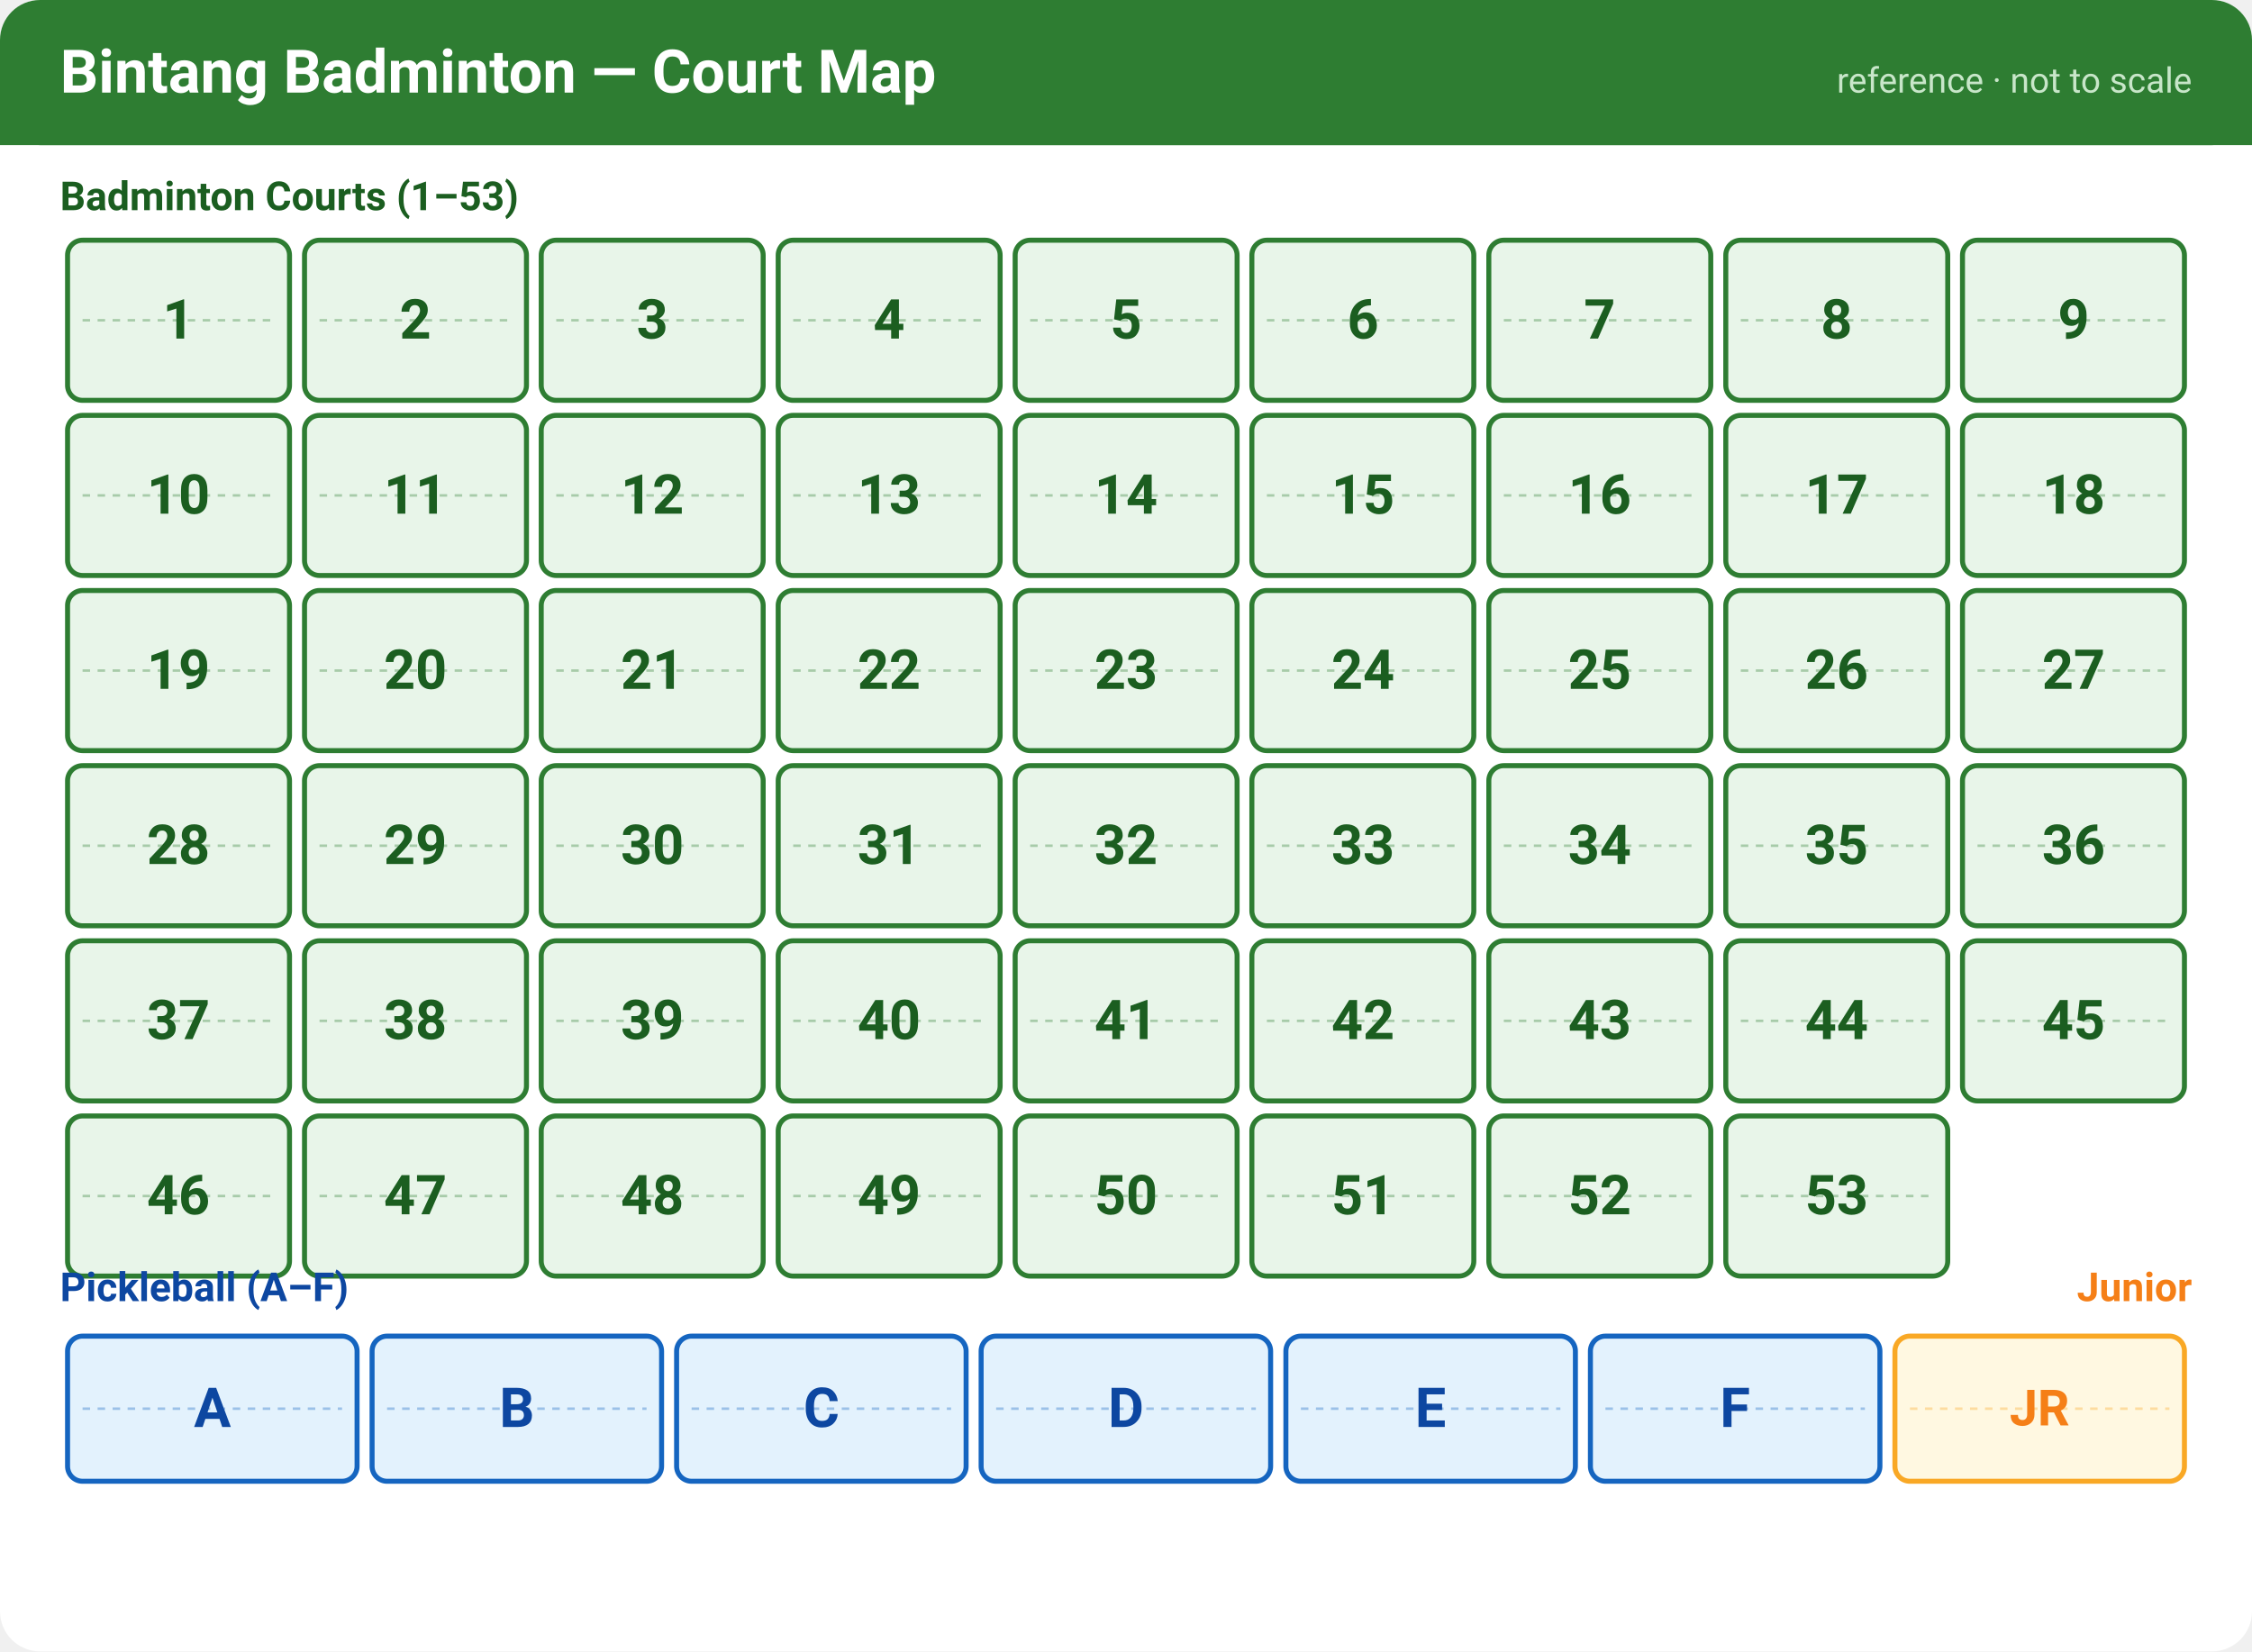
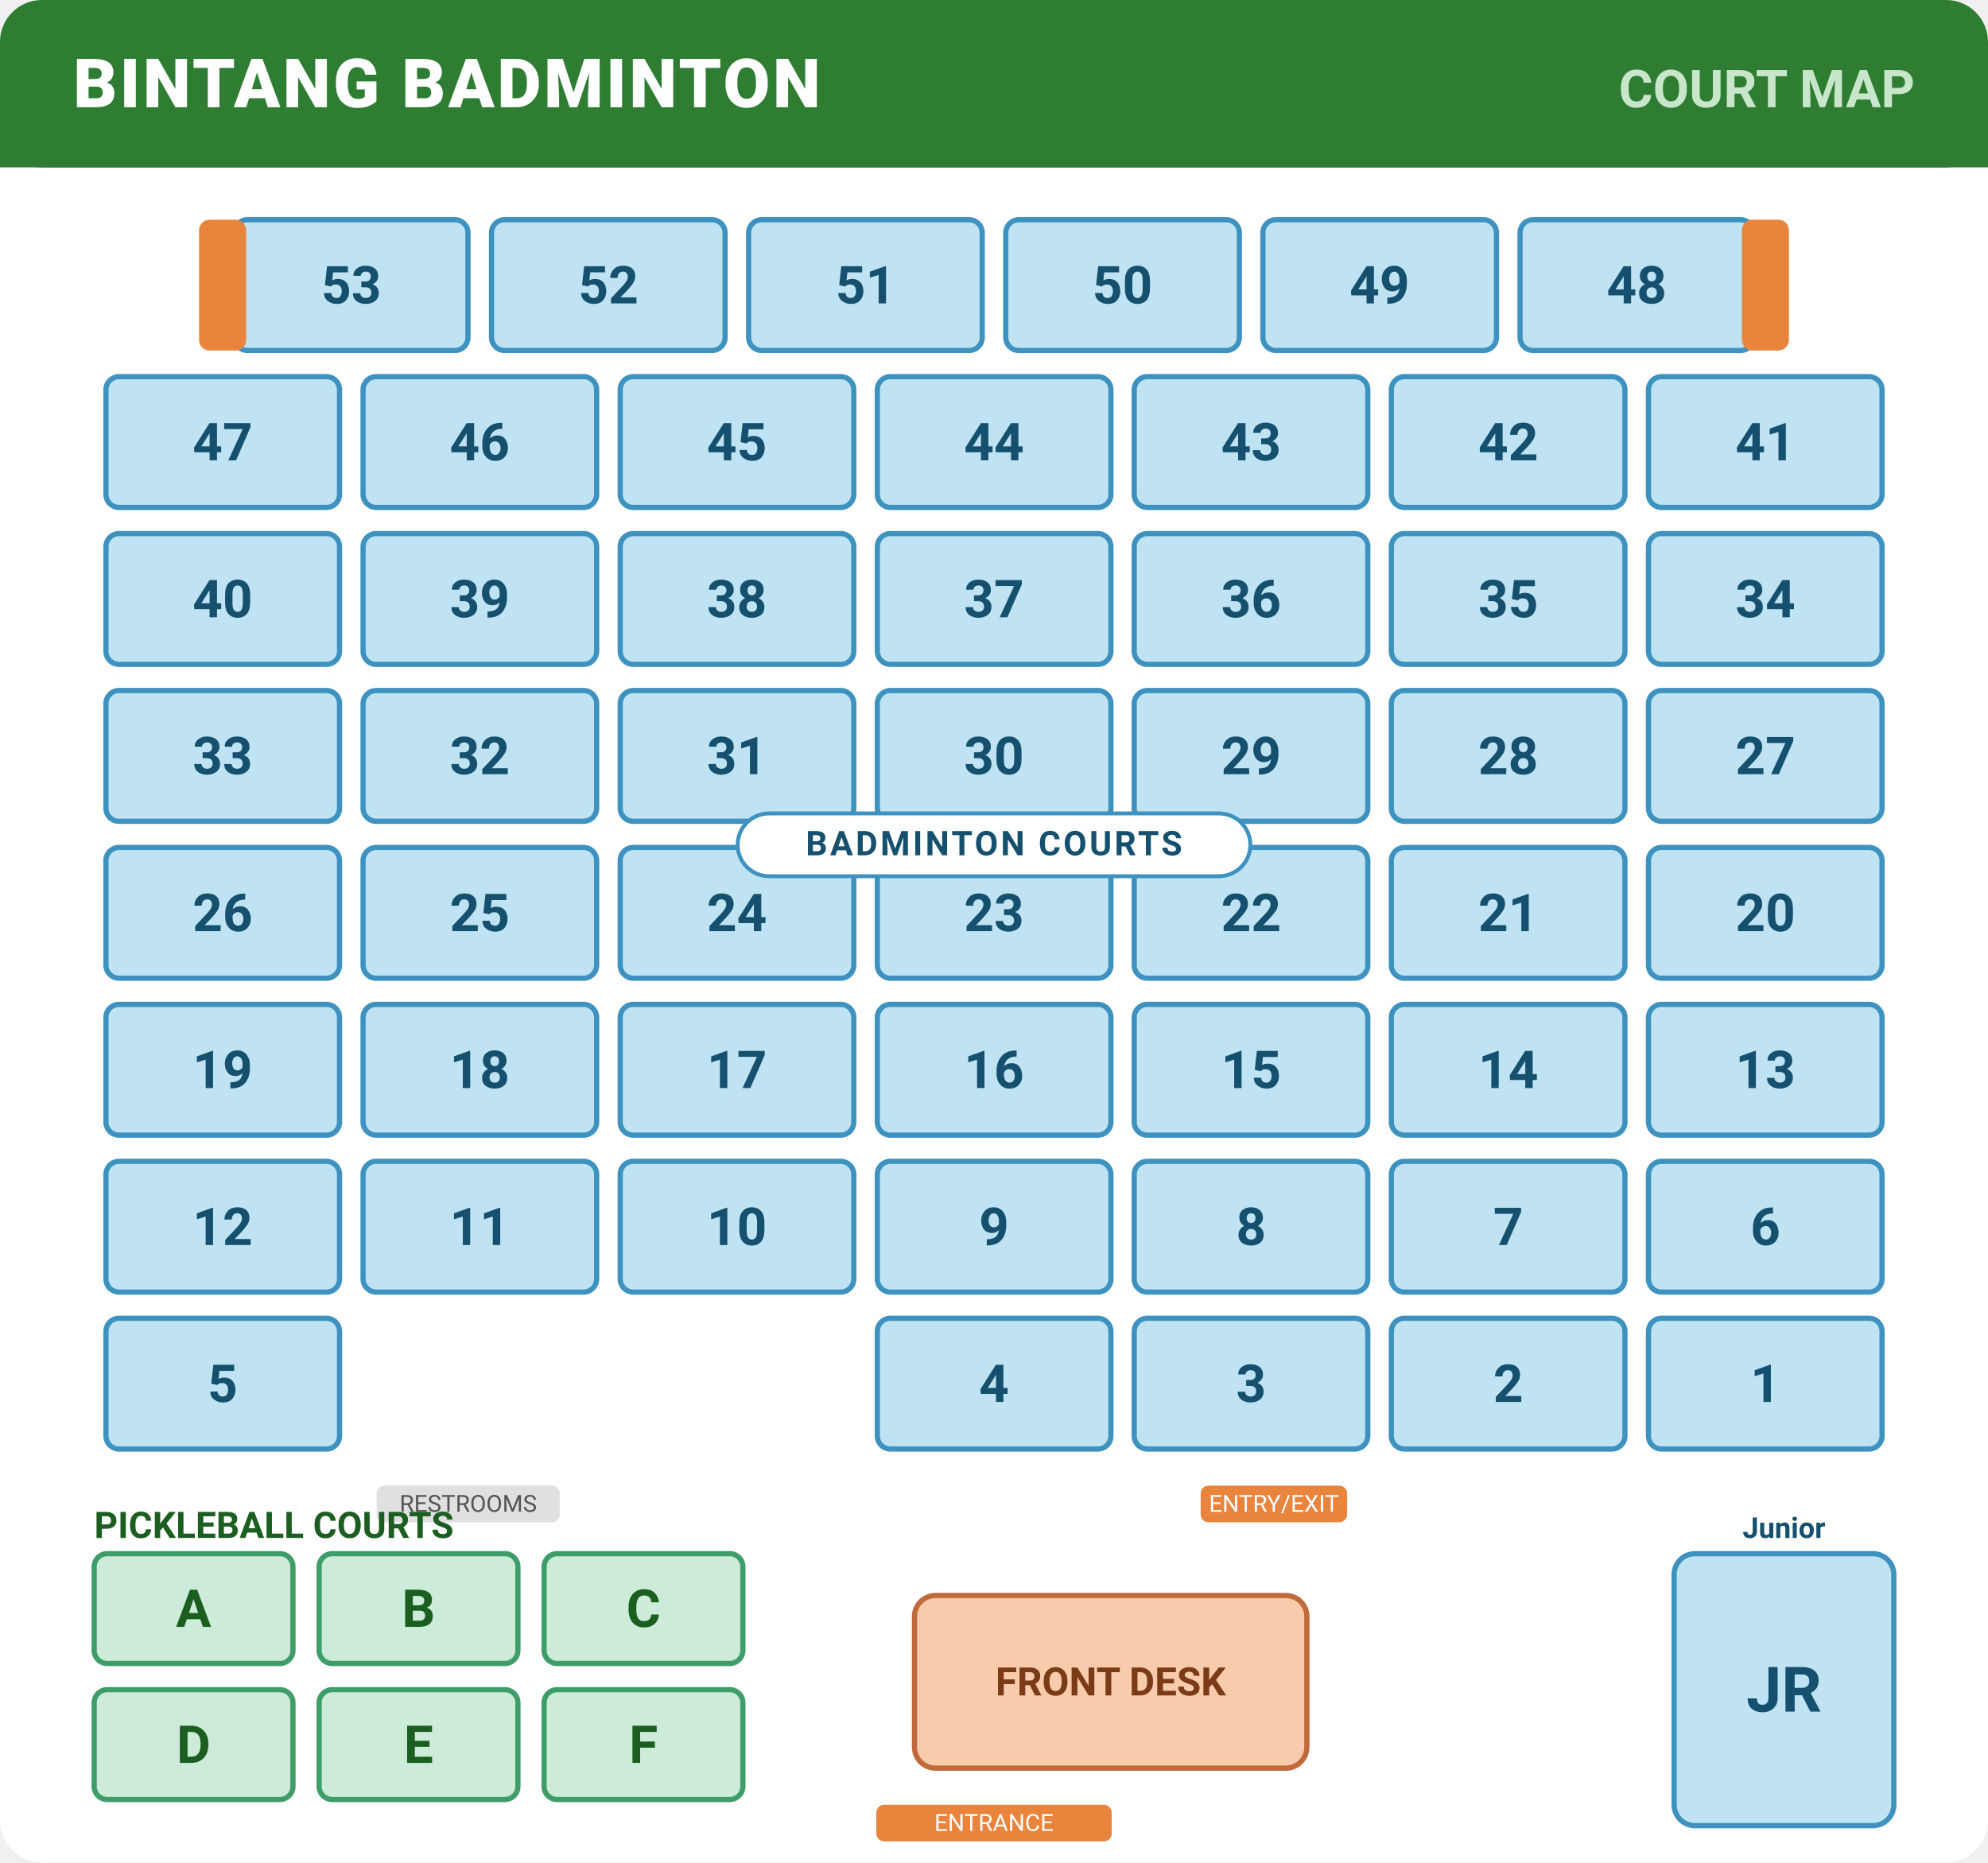
- <svg xmlns="http://www.w3.org/2000/svg" viewBox="0 0 900 660" width="900" height="660" font-family="-apple-system,Segoe UI,Roboto,sans-serif">
-   <rect width="900" height="660" rx="16" fill="#ffffff" />
-   <rect width="900" height="58" rx="16" fill="#2E7D32" />
-   <rect y="40" width="900" height="18" fill="#2E7D32" />
-   <text x="24" y="37" fill="#ffffff" font-size="24" font-weight="700">Bintang Badminton — Court Map</text>
-   <text x="876" y="37" fill="#C8E6C9" font-size="14" text-anchor="end">reference · not to scale</text>
-   <text x="24" y="84" fill="#1B5E20" font-size="16" font-weight="700">Badminton Courts (1–53)</text>
-   <rect x="27.0" y="96.0" width="88.7" height="64.0" rx="6" fill="#E8F5E9" stroke="#2E7D32" stroke-width="2" />
-   <line x1="33.0" y1="128.0" x2="109.7" y2="128.0" stroke="#2E7D32" stroke-width="1" stroke-dasharray="3 3" opacity="0.35" />
-   <text x="71.3" y="135.3" fill="#1B5E20" font-size="22" font-weight="700" text-anchor="middle">1</text>
-   <rect x="121.7" y="96.0" width="88.7" height="64.0" rx="6" fill="#E8F5E9" stroke="#2E7D32" stroke-width="2" />
-   <line x1="127.7" y1="128.0" x2="204.3" y2="128.0" stroke="#2E7D32" stroke-width="1" stroke-dasharray="3 3" opacity="0.35" />
-   <text x="166.0" y="135.3" fill="#1B5E20" font-size="22" font-weight="700" text-anchor="middle">2</text>
-   <rect x="216.3" y="96.0" width="88.7" height="64.0" rx="6" fill="#E8F5E9" stroke="#2E7D32" stroke-width="2" />
-   <line x1="222.3" y1="128.0" x2="299.0" y2="128.0" stroke="#2E7D32" stroke-width="1" stroke-dasharray="3 3" opacity="0.35" />
-   <text x="260.7" y="135.3" fill="#1B5E20" font-size="22" font-weight="700" text-anchor="middle">3</text>
-   <rect x="311.0" y="96.0" width="88.7" height="64.0" rx="6" fill="#E8F5E9" stroke="#2E7D32" stroke-width="2" />
-   <line x1="317.0" y1="128.0" x2="393.7" y2="128.0" stroke="#2E7D32" stroke-width="1" stroke-dasharray="3 3" opacity="0.35" />
-   <text x="355.3" y="135.3" fill="#1B5E20" font-size="22" font-weight="700" text-anchor="middle">4</text>
-   <rect x="405.7" y="96.0" width="88.7" height="64.0" rx="6" fill="#E8F5E9" stroke="#2E7D32" stroke-width="2" />
-   <line x1="411.7" y1="128.0" x2="488.3" y2="128.0" stroke="#2E7D32" stroke-width="1" stroke-dasharray="3 3" opacity="0.35" />
-   <text x="450.0" y="135.3" fill="#1B5E20" font-size="22" font-weight="700" text-anchor="middle">5</text>
-   <rect x="500.3" y="96.0" width="88.7" height="64.0" rx="6" fill="#E8F5E9" stroke="#2E7D32" stroke-width="2" />
-   <line x1="506.3" y1="128.0" x2="583.0" y2="128.0" stroke="#2E7D32" stroke-width="1" stroke-dasharray="3 3" opacity="0.35" />
-   <text x="544.7" y="135.3" fill="#1B5E20" font-size="22" font-weight="700" text-anchor="middle">6</text>
-   <rect x="595.0" y="96.0" width="88.7" height="64.0" rx="6" fill="#E8F5E9" stroke="#2E7D32" stroke-width="2" />
-   <line x1="601.0" y1="128.0" x2="677.7" y2="128.0" stroke="#2E7D32" stroke-width="1" stroke-dasharray="3 3" opacity="0.35" />
-   <text x="639.3" y="135.3" fill="#1B5E20" font-size="22" font-weight="700" text-anchor="middle">7</text>
-   <rect x="689.7" y="96.0" width="88.7" height="64.0" rx="6" fill="#E8F5E9" stroke="#2E7D32" stroke-width="2" />
-   <line x1="695.7" y1="128.0" x2="772.3" y2="128.0" stroke="#2E7D32" stroke-width="1" stroke-dasharray="3 3" opacity="0.35" />
-   <text x="734.0" y="135.3" fill="#1B5E20" font-size="22" font-weight="700" text-anchor="middle">8</text>
-   <rect x="784.3" y="96.0" width="88.7" height="64.0" rx="6" fill="#E8F5E9" stroke="#2E7D32" stroke-width="2" />
-   <line x1="790.3" y1="128.0" x2="867.0" y2="128.0" stroke="#2E7D32" stroke-width="1" stroke-dasharray="3 3" opacity="0.35" />
-   <text x="828.7" y="135.3" fill="#1B5E20" font-size="22" font-weight="700" text-anchor="middle">9</text>
-   <rect x="27.0" y="166.0" width="88.7" height="64.0" rx="6" fill="#E8F5E9" stroke="#2E7D32" stroke-width="2" />
-   <line x1="33.0" y1="198.0" x2="109.7" y2="198.0" stroke="#2E7D32" stroke-width="1" stroke-dasharray="3 3" opacity="0.35" />
-   <text x="71.3" y="205.3" fill="#1B5E20" font-size="22" font-weight="700" text-anchor="middle">10</text>
-   <rect x="121.7" y="166.0" width="88.7" height="64.0" rx="6" fill="#E8F5E9" stroke="#2E7D32" stroke-width="2" />
-   <line x1="127.7" y1="198.0" x2="204.3" y2="198.0" stroke="#2E7D32" stroke-width="1" stroke-dasharray="3 3" opacity="0.35" />
-   <text x="166.0" y="205.3" fill="#1B5E20" font-size="22" font-weight="700" text-anchor="middle">11</text>
-   <rect x="216.3" y="166.0" width="88.7" height="64.0" rx="6" fill="#E8F5E9" stroke="#2E7D32" stroke-width="2" />
-   <line x1="222.3" y1="198.0" x2="299.0" y2="198.0" stroke="#2E7D32" stroke-width="1" stroke-dasharray="3 3" opacity="0.35" />
-   <text x="260.7" y="205.3" fill="#1B5E20" font-size="22" font-weight="700" text-anchor="middle">12</text>
-   <rect x="311.0" y="166.0" width="88.7" height="64.0" rx="6" fill="#E8F5E9" stroke="#2E7D32" stroke-width="2" />
-   <line x1="317.0" y1="198.0" x2="393.7" y2="198.0" stroke="#2E7D32" stroke-width="1" stroke-dasharray="3 3" opacity="0.35" />
-   <text x="355.3" y="205.3" fill="#1B5E20" font-size="22" font-weight="700" text-anchor="middle">13</text>
-   <rect x="405.7" y="166.0" width="88.7" height="64.0" rx="6" fill="#E8F5E9" stroke="#2E7D32" stroke-width="2" />
-   <line x1="411.7" y1="198.0" x2="488.3" y2="198.0" stroke="#2E7D32" stroke-width="1" stroke-dasharray="3 3" opacity="0.35" />
-   <text x="450.0" y="205.3" fill="#1B5E20" font-size="22" font-weight="700" text-anchor="middle">14</text>
-   <rect x="500.3" y="166.0" width="88.7" height="64.0" rx="6" fill="#E8F5E9" stroke="#2E7D32" stroke-width="2" />
-   <line x1="506.3" y1="198.0" x2="583.0" y2="198.0" stroke="#2E7D32" stroke-width="1" stroke-dasharray="3 3" opacity="0.35" />
-   <text x="544.7" y="205.3" fill="#1B5E20" font-size="22" font-weight="700" text-anchor="middle">15</text>
-   <rect x="595.0" y="166.0" width="88.7" height="64.0" rx="6" fill="#E8F5E9" stroke="#2E7D32" stroke-width="2" />
-   <line x1="601.0" y1="198.0" x2="677.7" y2="198.0" stroke="#2E7D32" stroke-width="1" stroke-dasharray="3 3" opacity="0.35" />
-   <text x="639.3" y="205.3" fill="#1B5E20" font-size="22" font-weight="700" text-anchor="middle">16</text>
-   <rect x="689.7" y="166.0" width="88.7" height="64.0" rx="6" fill="#E8F5E9" stroke="#2E7D32" stroke-width="2" />
-   <line x1="695.7" y1="198.0" x2="772.3" y2="198.0" stroke="#2E7D32" stroke-width="1" stroke-dasharray="3 3" opacity="0.35" />
-   <text x="734.0" y="205.3" fill="#1B5E20" font-size="22" font-weight="700" text-anchor="middle">17</text>
-   <rect x="784.3" y="166.0" width="88.7" height="64.0" rx="6" fill="#E8F5E9" stroke="#2E7D32" stroke-width="2" />
-   <line x1="790.3" y1="198.0" x2="867.0" y2="198.0" stroke="#2E7D32" stroke-width="1" stroke-dasharray="3 3" opacity="0.35" />
-   <text x="828.7" y="205.3" fill="#1B5E20" font-size="22" font-weight="700" text-anchor="middle">18</text>
-   <rect x="27.0" y="236.0" width="88.7" height="64.0" rx="6" fill="#E8F5E9" stroke="#2E7D32" stroke-width="2" />
-   <line x1="33.0" y1="268.0" x2="109.7" y2="268.0" stroke="#2E7D32" stroke-width="1" stroke-dasharray="3 3" opacity="0.35" />
-   <text x="71.3" y="275.3" fill="#1B5E20" font-size="22" font-weight="700" text-anchor="middle">19</text>
-   <rect x="121.7" y="236.0" width="88.7" height="64.0" rx="6" fill="#E8F5E9" stroke="#2E7D32" stroke-width="2" />
-   <line x1="127.7" y1="268.0" x2="204.3" y2="268.0" stroke="#2E7D32" stroke-width="1" stroke-dasharray="3 3" opacity="0.35" />
-   <text x="166.0" y="275.3" fill="#1B5E20" font-size="22" font-weight="700" text-anchor="middle">20</text>
-   <rect x="216.3" y="236.0" width="88.7" height="64.0" rx="6" fill="#E8F5E9" stroke="#2E7D32" stroke-width="2" />
-   <line x1="222.3" y1="268.0" x2="299.0" y2="268.0" stroke="#2E7D32" stroke-width="1" stroke-dasharray="3 3" opacity="0.35" />
-   <text x="260.7" y="275.3" fill="#1B5E20" font-size="22" font-weight="700" text-anchor="middle">21</text>
-   <rect x="311.0" y="236.0" width="88.7" height="64.0" rx="6" fill="#E8F5E9" stroke="#2E7D32" stroke-width="2" />
-   <line x1="317.0" y1="268.0" x2="393.7" y2="268.0" stroke="#2E7D32" stroke-width="1" stroke-dasharray="3 3" opacity="0.35" />
-   <text x="355.3" y="275.3" fill="#1B5E20" font-size="22" font-weight="700" text-anchor="middle">22</text>
-   <rect x="405.7" y="236.0" width="88.7" height="64.0" rx="6" fill="#E8F5E9" stroke="#2E7D32" stroke-width="2" />
-   <line x1="411.7" y1="268.0" x2="488.3" y2="268.0" stroke="#2E7D32" stroke-width="1" stroke-dasharray="3 3" opacity="0.35" />
-   <text x="450.0" y="275.3" fill="#1B5E20" font-size="22" font-weight="700" text-anchor="middle">23</text>
-   <rect x="500.3" y="236.0" width="88.7" height="64.0" rx="6" fill="#E8F5E9" stroke="#2E7D32" stroke-width="2" />
-   <line x1="506.3" y1="268.0" x2="583.0" y2="268.0" stroke="#2E7D32" stroke-width="1" stroke-dasharray="3 3" opacity="0.35" />
-   <text x="544.7" y="275.3" fill="#1B5E20" font-size="22" font-weight="700" text-anchor="middle">24</text>
-   <rect x="595.0" y="236.0" width="88.7" height="64.0" rx="6" fill="#E8F5E9" stroke="#2E7D32" stroke-width="2" />
-   <line x1="601.0" y1="268.0" x2="677.7" y2="268.0" stroke="#2E7D32" stroke-width="1" stroke-dasharray="3 3" opacity="0.35" />
-   <text x="639.3" y="275.3" fill="#1B5E20" font-size="22" font-weight="700" text-anchor="middle">25</text>
-   <rect x="689.7" y="236.0" width="88.7" height="64.0" rx="6" fill="#E8F5E9" stroke="#2E7D32" stroke-width="2" />
-   <line x1="695.7" y1="268.0" x2="772.3" y2="268.0" stroke="#2E7D32" stroke-width="1" stroke-dasharray="3 3" opacity="0.35" />
-   <text x="734.0" y="275.3" fill="#1B5E20" font-size="22" font-weight="700" text-anchor="middle">26</text>
-   <rect x="784.3" y="236.0" width="88.7" height="64.0" rx="6" fill="#E8F5E9" stroke="#2E7D32" stroke-width="2" />
-   <line x1="790.3" y1="268.0" x2="867.0" y2="268.0" stroke="#2E7D32" stroke-width="1" stroke-dasharray="3 3" opacity="0.35" />
-   <text x="828.7" y="275.3" fill="#1B5E20" font-size="22" font-weight="700" text-anchor="middle">27</text>
-   <rect x="27.0" y="306.0" width="88.7" height="64.0" rx="6" fill="#E8F5E9" stroke="#2E7D32" stroke-width="2" />
-   <line x1="33.0" y1="338.0" x2="109.7" y2="338.0" stroke="#2E7D32" stroke-width="1" stroke-dasharray="3 3" opacity="0.35" />
-   <text x="71.3" y="345.3" fill="#1B5E20" font-size="22" font-weight="700" text-anchor="middle">28</text>
-   <rect x="121.7" y="306.0" width="88.7" height="64.0" rx="6" fill="#E8F5E9" stroke="#2E7D32" stroke-width="2" />
-   <line x1="127.7" y1="338.0" x2="204.3" y2="338.0" stroke="#2E7D32" stroke-width="1" stroke-dasharray="3 3" opacity="0.35" />
-   <text x="166.0" y="345.3" fill="#1B5E20" font-size="22" font-weight="700" text-anchor="middle">29</text>
-   <rect x="216.3" y="306.0" width="88.7" height="64.0" rx="6" fill="#E8F5E9" stroke="#2E7D32" stroke-width="2" />
-   <line x1="222.3" y1="338.0" x2="299.0" y2="338.0" stroke="#2E7D32" stroke-width="1" stroke-dasharray="3 3" opacity="0.35" />
-   <text x="260.7" y="345.3" fill="#1B5E20" font-size="22" font-weight="700" text-anchor="middle">30</text>
-   <rect x="311.0" y="306.0" width="88.7" height="64.0" rx="6" fill="#E8F5E9" stroke="#2E7D32" stroke-width="2" />
-   <line x1="317.0" y1="338.0" x2="393.7" y2="338.0" stroke="#2E7D32" stroke-width="1" stroke-dasharray="3 3" opacity="0.35" />
-   <text x="355.3" y="345.3" fill="#1B5E20" font-size="22" font-weight="700" text-anchor="middle">31</text>
-   <rect x="405.7" y="306.0" width="88.7" height="64.0" rx="6" fill="#E8F5E9" stroke="#2E7D32" stroke-width="2" />
-   <line x1="411.7" y1="338.0" x2="488.3" y2="338.0" stroke="#2E7D32" stroke-width="1" stroke-dasharray="3 3" opacity="0.35" />
-   <text x="450.0" y="345.3" fill="#1B5E20" font-size="22" font-weight="700" text-anchor="middle">32</text>
-   <rect x="500.3" y="306.0" width="88.7" height="64.0" rx="6" fill="#E8F5E9" stroke="#2E7D32" stroke-width="2" />
-   <line x1="506.3" y1="338.0" x2="583.0" y2="338.0" stroke="#2E7D32" stroke-width="1" stroke-dasharray="3 3" opacity="0.35" />
-   <text x="544.7" y="345.3" fill="#1B5E20" font-size="22" font-weight="700" text-anchor="middle">33</text>
-   <rect x="595.0" y="306.0" width="88.7" height="64.0" rx="6" fill="#E8F5E9" stroke="#2E7D32" stroke-width="2" />
-   <line x1="601.0" y1="338.0" x2="677.7" y2="338.0" stroke="#2E7D32" stroke-width="1" stroke-dasharray="3 3" opacity="0.35" />
-   <text x="639.3" y="345.3" fill="#1B5E20" font-size="22" font-weight="700" text-anchor="middle">34</text>
-   <rect x="689.7" y="306.0" width="88.7" height="64.0" rx="6" fill="#E8F5E9" stroke="#2E7D32" stroke-width="2" />
-   <line x1="695.7" y1="338.0" x2="772.3" y2="338.0" stroke="#2E7D32" stroke-width="1" stroke-dasharray="3 3" opacity="0.35" />
-   <text x="734.0" y="345.3" fill="#1B5E20" font-size="22" font-weight="700" text-anchor="middle">35</text>
-   <rect x="784.3" y="306.0" width="88.7" height="64.0" rx="6" fill="#E8F5E9" stroke="#2E7D32" stroke-width="2" />
-   <line x1="790.3" y1="338.0" x2="867.0" y2="338.0" stroke="#2E7D32" stroke-width="1" stroke-dasharray="3 3" opacity="0.35" />
-   <text x="828.7" y="345.3" fill="#1B5E20" font-size="22" font-weight="700" text-anchor="middle">36</text>
-   <rect x="27.0" y="376.0" width="88.7" height="64.0" rx="6" fill="#E8F5E9" stroke="#2E7D32" stroke-width="2" />
-   <line x1="33.0" y1="408.0" x2="109.7" y2="408.0" stroke="#2E7D32" stroke-width="1" stroke-dasharray="3 3" opacity="0.35" />
-   <text x="71.3" y="415.3" fill="#1B5E20" font-size="22" font-weight="700" text-anchor="middle">37</text>
-   <rect x="121.7" y="376.0" width="88.7" height="64.0" rx="6" fill="#E8F5E9" stroke="#2E7D32" stroke-width="2" />
-   <line x1="127.7" y1="408.0" x2="204.3" y2="408.0" stroke="#2E7D32" stroke-width="1" stroke-dasharray="3 3" opacity="0.35" />
-   <text x="166.0" y="415.3" fill="#1B5E20" font-size="22" font-weight="700" text-anchor="middle">38</text>
-   <rect x="216.3" y="376.0" width="88.7" height="64.0" rx="6" fill="#E8F5E9" stroke="#2E7D32" stroke-width="2" />
-   <line x1="222.3" y1="408.0" x2="299.0" y2="408.0" stroke="#2E7D32" stroke-width="1" stroke-dasharray="3 3" opacity="0.35" />
-   <text x="260.7" y="415.3" fill="#1B5E20" font-size="22" font-weight="700" text-anchor="middle">39</text>
-   <rect x="311.0" y="376.0" width="88.7" height="64.0" rx="6" fill="#E8F5E9" stroke="#2E7D32" stroke-width="2" />
-   <line x1="317.0" y1="408.0" x2="393.7" y2="408.0" stroke="#2E7D32" stroke-width="1" stroke-dasharray="3 3" opacity="0.35" />
-   <text x="355.3" y="415.3" fill="#1B5E20" font-size="22" font-weight="700" text-anchor="middle">40</text>
-   <rect x="405.7" y="376.0" width="88.7" height="64.0" rx="6" fill="#E8F5E9" stroke="#2E7D32" stroke-width="2" />
-   <line x1="411.7" y1="408.0" x2="488.3" y2="408.0" stroke="#2E7D32" stroke-width="1" stroke-dasharray="3 3" opacity="0.35" />
-   <text x="450.0" y="415.3" fill="#1B5E20" font-size="22" font-weight="700" text-anchor="middle">41</text>
-   <rect x="500.3" y="376.0" width="88.7" height="64.0" rx="6" fill="#E8F5E9" stroke="#2E7D32" stroke-width="2" />
-   <line x1="506.3" y1="408.0" x2="583.0" y2="408.0" stroke="#2E7D32" stroke-width="1" stroke-dasharray="3 3" opacity="0.35" />
-   <text x="544.7" y="415.3" fill="#1B5E20" font-size="22" font-weight="700" text-anchor="middle">42</text>
-   <rect x="595.0" y="376.0" width="88.7" height="64.0" rx="6" fill="#E8F5E9" stroke="#2E7D32" stroke-width="2" />
-   <line x1="601.0" y1="408.0" x2="677.7" y2="408.0" stroke="#2E7D32" stroke-width="1" stroke-dasharray="3 3" opacity="0.35" />
-   <text x="639.3" y="415.3" fill="#1B5E20" font-size="22" font-weight="700" text-anchor="middle">43</text>
-   <rect x="689.7" y="376.0" width="88.7" height="64.0" rx="6" fill="#E8F5E9" stroke="#2E7D32" stroke-width="2" />
-   <line x1="695.7" y1="408.0" x2="772.3" y2="408.0" stroke="#2E7D32" stroke-width="1" stroke-dasharray="3 3" opacity="0.35" />
-   <text x="734.0" y="415.3" fill="#1B5E20" font-size="22" font-weight="700" text-anchor="middle">44</text>
-   <rect x="784.3" y="376.0" width="88.7" height="64.0" rx="6" fill="#E8F5E9" stroke="#2E7D32" stroke-width="2" />
-   <line x1="790.3" y1="408.0" x2="867.0" y2="408.0" stroke="#2E7D32" stroke-width="1" stroke-dasharray="3 3" opacity="0.35" />
-   <text x="828.7" y="415.3" fill="#1B5E20" font-size="22" font-weight="700" text-anchor="middle">45</text>
-   <rect x="27.0" y="446.0" width="88.7" height="64.0" rx="6" fill="#E8F5E9" stroke="#2E7D32" stroke-width="2" />
-   <line x1="33.0" y1="478.0" x2="109.7" y2="478.0" stroke="#2E7D32" stroke-width="1" stroke-dasharray="3 3" opacity="0.35" />
-   <text x="71.3" y="485.3" fill="#1B5E20" font-size="22" font-weight="700" text-anchor="middle">46</text>
-   <rect x="121.7" y="446.0" width="88.7" height="64.0" rx="6" fill="#E8F5E9" stroke="#2E7D32" stroke-width="2" />
-   <line x1="127.7" y1="478.0" x2="204.3" y2="478.0" stroke="#2E7D32" stroke-width="1" stroke-dasharray="3 3" opacity="0.35" />
-   <text x="166.0" y="485.3" fill="#1B5E20" font-size="22" font-weight="700" text-anchor="middle">47</text>
-   <rect x="216.3" y="446.0" width="88.7" height="64.0" rx="6" fill="#E8F5E9" stroke="#2E7D32" stroke-width="2" />
-   <line x1="222.3" y1="478.0" x2="299.0" y2="478.0" stroke="#2E7D32" stroke-width="1" stroke-dasharray="3 3" opacity="0.35" />
-   <text x="260.7" y="485.3" fill="#1B5E20" font-size="22" font-weight="700" text-anchor="middle">48</text>
-   <rect x="311.0" y="446.0" width="88.7" height="64.0" rx="6" fill="#E8F5E9" stroke="#2E7D32" stroke-width="2" />
-   <line x1="317.0" y1="478.0" x2="393.7" y2="478.0" stroke="#2E7D32" stroke-width="1" stroke-dasharray="3 3" opacity="0.35" />
-   <text x="355.3" y="485.3" fill="#1B5E20" font-size="22" font-weight="700" text-anchor="middle">49</text>
-   <rect x="405.7" y="446.0" width="88.7" height="64.0" rx="6" fill="#E8F5E9" stroke="#2E7D32" stroke-width="2" />
-   <line x1="411.7" y1="478.0" x2="488.3" y2="478.0" stroke="#2E7D32" stroke-width="1" stroke-dasharray="3 3" opacity="0.35" />
-   <text x="450.0" y="485.3" fill="#1B5E20" font-size="22" font-weight="700" text-anchor="middle">50</text>
-   <rect x="500.3" y="446.0" width="88.7" height="64.0" rx="6" fill="#E8F5E9" stroke="#2E7D32" stroke-width="2" />
-   <line x1="506.3" y1="478.0" x2="583.0" y2="478.0" stroke="#2E7D32" stroke-width="1" stroke-dasharray="3 3" opacity="0.35" />
-   <text x="544.7" y="485.3" fill="#1B5E20" font-size="22" font-weight="700" text-anchor="middle">51</text>
-   <rect x="595.0" y="446.0" width="88.7" height="64.0" rx="6" fill="#E8F5E9" stroke="#2E7D32" stroke-width="2" />
-   <line x1="601.0" y1="478.0" x2="677.7" y2="478.0" stroke="#2E7D32" stroke-width="1" stroke-dasharray="3 3" opacity="0.35" />
-   <text x="639.3" y="485.3" fill="#1B5E20" font-size="22" font-weight="700" text-anchor="middle">52</text>
-   <rect x="689.7" y="446.0" width="88.7" height="64.0" rx="6" fill="#E8F5E9" stroke="#2E7D32" stroke-width="2" />
-   <line x1="695.7" y1="478.0" x2="772.3" y2="478.0" stroke="#2E7D32" stroke-width="1" stroke-dasharray="3 3" opacity="0.35" />
-   <text x="734.0" y="485.3" fill="#1B5E20" font-size="22" font-weight="700" text-anchor="middle">53</text>
-   <text x="24" y="520" fill="#0D47A1" font-size="16" font-weight="700">Pickleball (A–F)</text>
-   <text x="876" y="520" fill="#F57F17" font-size="16" font-weight="700" text-anchor="end">Junior</text>
-   <rect x="27.0" y="534.0" width="115.7" height="58.0" rx="6" fill="#E3F2FD" stroke="#1565C0" stroke-width="2" />
-   <line x1="33.0" y1="563.0" x2="136.7" y2="563.0" stroke="#1565C0" stroke-width="1" stroke-dasharray="3 3" opacity="0.35" />
-   <text x="84.9" y="570.3" fill="#0D47A1" font-size="22" font-weight="700" text-anchor="middle">A</text>
-   <rect x="148.7" y="534.0" width="115.7" height="58.0" rx="6" fill="#E3F2FD" stroke="#1565C0" stroke-width="2" />
-   <line x1="154.7" y1="563.0" x2="258.4" y2="563.0" stroke="#1565C0" stroke-width="1" stroke-dasharray="3 3" opacity="0.35" />
-   <text x="206.6" y="570.3" fill="#0D47A1" font-size="22" font-weight="700" text-anchor="middle">B</text>
-   <rect x="270.4" y="534.0" width="115.7" height="58.0" rx="6" fill="#E3F2FD" stroke="#1565C0" stroke-width="2" />
-   <line x1="276.4" y1="563.0" x2="380.1" y2="563.0" stroke="#1565C0" stroke-width="1" stroke-dasharray="3 3" opacity="0.35" />
-   <text x="328.3" y="570.3" fill="#0D47A1" font-size="22" font-weight="700" text-anchor="middle">C</text>
-   <rect x="392.1" y="534.0" width="115.7" height="58.0" rx="6" fill="#E3F2FD" stroke="#1565C0" stroke-width="2" />
-   <line x1="398.1" y1="563.0" x2="501.9" y2="563.0" stroke="#1565C0" stroke-width="1" stroke-dasharray="3 3" opacity="0.35" />
-   <text x="450.0" y="570.3" fill="#0D47A1" font-size="22" font-weight="700" text-anchor="middle">D</text>
-   <rect x="513.9" y="534.0" width="115.7" height="58.0" rx="6" fill="#E3F2FD" stroke="#1565C0" stroke-width="2" />
-   <line x1="519.9" y1="563.0" x2="623.6" y2="563.0" stroke="#1565C0" stroke-width="1" stroke-dasharray="3 3" opacity="0.35" />
-   <text x="571.7" y="570.3" fill="#0D47A1" font-size="22" font-weight="700" text-anchor="middle">E</text>
-   <rect x="635.6" y="534.0" width="115.7" height="58.0" rx="6" fill="#E3F2FD" stroke="#1565C0" stroke-width="2" />
-   <line x1="641.6" y1="563.0" x2="745.3" y2="563.0" stroke="#1565C0" stroke-width="1" stroke-dasharray="3 3" opacity="0.35" />
-   <text x="693.4" y="570.3" fill="#0D47A1" font-size="22" font-weight="700" text-anchor="middle">F</text>
-   <rect x="757.3" y="534.0" width="115.7" height="58.0" rx="6" fill="#FFF8E1" stroke="#F9A825" stroke-width="2" />
-   <line x1="763.3" y1="563.0" x2="867.0" y2="563.0" stroke="#F9A825" stroke-width="1" stroke-dasharray="3 3" opacity="0.35" />
-   <text x="815.1" y="569.7" fill="#F57F17" font-size="20" font-weight="700" text-anchor="middle">JR</text>
+ <svg xmlns="http://www.w3.org/2000/svg" viewBox="0 0 760 712" width="760" height="712" font-family="-apple-system,Segoe UI,Roboto,Arial,sans-serif" role="img">
+   <rect width="760" height="712" rx="16" fill="#ffffff" />
+   <rect width="760" height="64" rx="16" fill="#2E7D32" />
+   <rect y="46" width="760" height="18" fill="#2E7D32" />
+   <text x="28" y="41" fill="#ffffff" font-size="26" font-weight="800" letter-spacing="1">BINTANG BADMINTON</text>
+   <text x="732" y="41" fill="#C8E6C9" font-size="20" font-weight="700" text-anchor="end">COURT MAP</text>
+   <rect x="89.6" y="84.0" width="89.3" height="50.0" rx="5" fill="#BFE3F2" stroke="#3E92C0" stroke-width="2" />
+   <text x="134.3" y="116.0" fill="#15506E" font-size="20" font-weight="700" text-anchor="middle">53</text>
+   <rect x="187.9" y="84.0" width="89.3" height="50.0" rx="5" fill="#BFE3F2" stroke="#3E92C0" stroke-width="2" />
+   <text x="232.6" y="116.0" fill="#15506E" font-size="20" font-weight="700" text-anchor="middle">52</text>
+   <rect x="286.2" y="84.0" width="89.3" height="50.0" rx="5" fill="#BFE3F2" stroke="#3E92C0" stroke-width="2" />
+   <text x="330.9" y="116.0" fill="#15506E" font-size="20" font-weight="700" text-anchor="middle">51</text>
+   <rect x="384.5" y="84.0" width="89.3" height="50.0" rx="5" fill="#BFE3F2" stroke="#3E92C0" stroke-width="2" />
+   <text x="429.1" y="116.0" fill="#15506E" font-size="20" font-weight="700" text-anchor="middle">50</text>
+   <rect x="482.8" y="84.0" width="89.3" height="50.0" rx="5" fill="#BFE3F2" stroke="#3E92C0" stroke-width="2" />
+   <text x="527.4" y="116.0" fill="#15506E" font-size="20" font-weight="700" text-anchor="middle">49</text>
+   <rect x="581.1" y="84.0" width="89.3" height="50.0" rx="5" fill="#BFE3F2" stroke="#3E92C0" stroke-width="2" />
+   <text x="625.7" y="116.0" fill="#15506E" font-size="20" font-weight="700" text-anchor="middle">48</text>
+   <rect x="76.1" y="84.0" width="18" height="50" rx="4" fill="#E8843C" />
+   <rect x="665.9" y="84.0" width="18" height="50" rx="4" fill="#E8843C" />
+   <rect x="40.5" y="144.0" width="89.3" height="50.0" rx="5" fill="#BFE3F2" stroke="#3E92C0" stroke-width="2" />
+   <text x="85.1" y="176.0" fill="#15506E" font-size="20" font-weight="700" text-anchor="middle">47</text>
+   <rect x="138.8" y="144.0" width="89.3" height="50.0" rx="5" fill="#BFE3F2" stroke="#3E92C0" stroke-width="2" />
+   <text x="183.4" y="176.0" fill="#15506E" font-size="20" font-weight="700" text-anchor="middle">46</text>
+   <rect x="237.1" y="144.0" width="89.3" height="50.0" rx="5" fill="#BFE3F2" stroke="#3E92C0" stroke-width="2" />
+   <text x="281.7" y="176.0" fill="#15506E" font-size="20" font-weight="700" text-anchor="middle">45</text>
+   <rect x="335.4" y="144.0" width="89.3" height="50.0" rx="5" fill="#BFE3F2" stroke="#3E92C0" stroke-width="2" />
+   <text x="380.0" y="176.0" fill="#15506E" font-size="20" font-weight="700" text-anchor="middle">44</text>
+   <rect x="433.6" y="144.0" width="89.3" height="50.0" rx="5" fill="#BFE3F2" stroke="#3E92C0" stroke-width="2" />
+   <text x="478.3" y="176.0" fill="#15506E" font-size="20" font-weight="700" text-anchor="middle">43</text>
+   <rect x="531.9" y="144.0" width="89.3" height="50.0" rx="5" fill="#BFE3F2" stroke="#3E92C0" stroke-width="2" />
+   <text x="576.6" y="176.0" fill="#15506E" font-size="20" font-weight="700" text-anchor="middle">42</text>
+   <rect x="630.2" y="144.0" width="89.3" height="50.0" rx="5" fill="#BFE3F2" stroke="#3E92C0" stroke-width="2" />
+   <text x="674.9" y="176.0" fill="#15506E" font-size="20" font-weight="700" text-anchor="middle">41</text>
+   <rect x="40.5" y="204.0" width="89.3" height="50.0" rx="5" fill="#BFE3F2" stroke="#3E92C0" stroke-width="2" />
+   <text x="85.1" y="236.0" fill="#15506E" font-size="20" font-weight="700" text-anchor="middle">40</text>
+   <rect x="138.8" y="204.0" width="89.3" height="50.0" rx="5" fill="#BFE3F2" stroke="#3E92C0" stroke-width="2" />
+   <text x="183.4" y="236.0" fill="#15506E" font-size="20" font-weight="700" text-anchor="middle">39</text>
+   <rect x="237.1" y="204.0" width="89.3" height="50.0" rx="5" fill="#BFE3F2" stroke="#3E92C0" stroke-width="2" />
+   <text x="281.7" y="236.0" fill="#15506E" font-size="20" font-weight="700" text-anchor="middle">38</text>
+   <rect x="335.4" y="204.0" width="89.3" height="50.0" rx="5" fill="#BFE3F2" stroke="#3E92C0" stroke-width="2" />
+   <text x="380.0" y="236.0" fill="#15506E" font-size="20" font-weight="700" text-anchor="middle">37</text>
+   <rect x="433.6" y="204.0" width="89.3" height="50.0" rx="5" fill="#BFE3F2" stroke="#3E92C0" stroke-width="2" />
+   <text x="478.3" y="236.0" fill="#15506E" font-size="20" font-weight="700" text-anchor="middle">36</text>
+   <rect x="531.9" y="204.0" width="89.3" height="50.0" rx="5" fill="#BFE3F2" stroke="#3E92C0" stroke-width="2" />
+   <text x="576.6" y="236.0" fill="#15506E" font-size="20" font-weight="700" text-anchor="middle">35</text>
+   <rect x="630.2" y="204.0" width="89.3" height="50.0" rx="5" fill="#BFE3F2" stroke="#3E92C0" stroke-width="2" />
+   <text x="674.9" y="236.0" fill="#15506E" font-size="20" font-weight="700" text-anchor="middle">34</text>
+   <rect x="40.5" y="264.0" width="89.3" height="50.0" rx="5" fill="#BFE3F2" stroke="#3E92C0" stroke-width="2" />
+   <text x="85.1" y="296.0" fill="#15506E" font-size="20" font-weight="700" text-anchor="middle">33</text>
+   <rect x="138.8" y="264.0" width="89.3" height="50.0" rx="5" fill="#BFE3F2" stroke="#3E92C0" stroke-width="2" />
+   <text x="183.4" y="296.0" fill="#15506E" font-size="20" font-weight="700" text-anchor="middle">32</text>
+   <rect x="237.1" y="264.0" width="89.3" height="50.0" rx="5" fill="#BFE3F2" stroke="#3E92C0" stroke-width="2" />
+   <text x="281.7" y="296.0" fill="#15506E" font-size="20" font-weight="700" text-anchor="middle">31</text>
+   <rect x="335.4" y="264.0" width="89.3" height="50.0" rx="5" fill="#BFE3F2" stroke="#3E92C0" stroke-width="2" />
+   <text x="380.0" y="296.0" fill="#15506E" font-size="20" font-weight="700" text-anchor="middle">30</text>
+   <rect x="433.6" y="264.0" width="89.3" height="50.0" rx="5" fill="#BFE3F2" stroke="#3E92C0" stroke-width="2" />
+   <text x="478.3" y="296.0" fill="#15506E" font-size="20" font-weight="700" text-anchor="middle">29</text>
+   <rect x="531.9" y="264.0" width="89.3" height="50.0" rx="5" fill="#BFE3F2" stroke="#3E92C0" stroke-width="2" />
+   <text x="576.6" y="296.0" fill="#15506E" font-size="20" font-weight="700" text-anchor="middle">28</text>
+   <rect x="630.2" y="264.0" width="89.3" height="50.0" rx="5" fill="#BFE3F2" stroke="#3E92C0" stroke-width="2" />
+   <text x="674.9" y="296.0" fill="#15506E" font-size="20" font-weight="700" text-anchor="middle">27</text>
+   <rect x="40.5" y="324.0" width="89.3" height="50.0" rx="5" fill="#BFE3F2" stroke="#3E92C0" stroke-width="2" />
+   <text x="85.1" y="356.0" fill="#15506E" font-size="20" font-weight="700" text-anchor="middle">26</text>
+   <rect x="138.8" y="324.0" width="89.3" height="50.0" rx="5" fill="#BFE3F2" stroke="#3E92C0" stroke-width="2" />
+   <text x="183.4" y="356.0" fill="#15506E" font-size="20" font-weight="700" text-anchor="middle">25</text>
+   <rect x="237.1" y="324.0" width="89.3" height="50.0" rx="5" fill="#BFE3F2" stroke="#3E92C0" stroke-width="2" />
+   <text x="281.7" y="356.0" fill="#15506E" font-size="20" font-weight="700" text-anchor="middle">24</text>
+   <rect x="335.4" y="324.0" width="89.3" height="50.0" rx="5" fill="#BFE3F2" stroke="#3E92C0" stroke-width="2" />
+   <text x="380.0" y="356.0" fill="#15506E" font-size="20" font-weight="700" text-anchor="middle">23</text>
+   <rect x="433.6" y="324.0" width="89.3" height="50.0" rx="5" fill="#BFE3F2" stroke="#3E92C0" stroke-width="2" />
+   <text x="478.3" y="356.0" fill="#15506E" font-size="20" font-weight="700" text-anchor="middle">22</text>
+   <rect x="531.9" y="324.0" width="89.3" height="50.0" rx="5" fill="#BFE3F2" stroke="#3E92C0" stroke-width="2" />
+   <text x="576.6" y="356.0" fill="#15506E" font-size="20" font-weight="700" text-anchor="middle">21</text>
+   <rect x="630.2" y="324.0" width="89.3" height="50.0" rx="5" fill="#BFE3F2" stroke="#3E92C0" stroke-width="2" />
+   <text x="674.9" y="356.0" fill="#15506E" font-size="20" font-weight="700" text-anchor="middle">20</text>
+   <rect x="40.5" y="384.0" width="89.3" height="50.0" rx="5" fill="#BFE3F2" stroke="#3E92C0" stroke-width="2" />
+   <text x="85.1" y="416.0" fill="#15506E" font-size="20" font-weight="700" text-anchor="middle">19</text>
+   <rect x="138.8" y="384.0" width="89.3" height="50.0" rx="5" fill="#BFE3F2" stroke="#3E92C0" stroke-width="2" />
+   <text x="183.4" y="416.0" fill="#15506E" font-size="20" font-weight="700" text-anchor="middle">18</text>
+   <rect x="237.1" y="384.0" width="89.3" height="50.0" rx="5" fill="#BFE3F2" stroke="#3E92C0" stroke-width="2" />
+   <text x="281.7" y="416.0" fill="#15506E" font-size="20" font-weight="700" text-anchor="middle">17</text>
+   <rect x="335.4" y="384.0" width="89.3" height="50.0" rx="5" fill="#BFE3F2" stroke="#3E92C0" stroke-width="2" />
+   <text x="380.0" y="416.0" fill="#15506E" font-size="20" font-weight="700" text-anchor="middle">16</text>
+   <rect x="433.6" y="384.0" width="89.3" height="50.0" rx="5" fill="#BFE3F2" stroke="#3E92C0" stroke-width="2" />
+   <text x="478.3" y="416.0" fill="#15506E" font-size="20" font-weight="700" text-anchor="middle">15</text>
+   <rect x="531.9" y="384.0" width="89.3" height="50.0" rx="5" fill="#BFE3F2" stroke="#3E92C0" stroke-width="2" />
+   <text x="576.6" y="416.0" fill="#15506E" font-size="20" font-weight="700" text-anchor="middle">14</text>
+   <rect x="630.2" y="384.0" width="89.3" height="50.0" rx="5" fill="#BFE3F2" stroke="#3E92C0" stroke-width="2" />
+   <text x="674.9" y="416.0" fill="#15506E" font-size="20" font-weight="700" text-anchor="middle">13</text>
+   <rect x="40.5" y="444.0" width="89.3" height="50.0" rx="5" fill="#BFE3F2" stroke="#3E92C0" stroke-width="2" />
+   <text x="85.1" y="476.0" fill="#15506E" font-size="20" font-weight="700" text-anchor="middle">12</text>
+   <rect x="138.8" y="444.0" width="89.3" height="50.0" rx="5" fill="#BFE3F2" stroke="#3E92C0" stroke-width="2" />
+   <text x="183.4" y="476.0" fill="#15506E" font-size="20" font-weight="700" text-anchor="middle">11</text>
+   <rect x="237.1" y="444.0" width="89.3" height="50.0" rx="5" fill="#BFE3F2" stroke="#3E92C0" stroke-width="2" />
+   <text x="281.7" y="476.0" fill="#15506E" font-size="20" font-weight="700" text-anchor="middle">10</text>
+   <rect x="335.4" y="444.0" width="89.3" height="50.0" rx="5" fill="#BFE3F2" stroke="#3E92C0" stroke-width="2" />
+   <text x="380.0" y="476.0" fill="#15506E" font-size="20" font-weight="700" text-anchor="middle">9</text>
+   <rect x="433.6" y="444.0" width="89.3" height="50.0" rx="5" fill="#BFE3F2" stroke="#3E92C0" stroke-width="2" />
+   <text x="478.3" y="476.0" fill="#15506E" font-size="20" font-weight="700" text-anchor="middle">8</text>
+   <rect x="531.9" y="444.0" width="89.3" height="50.0" rx="5" fill="#BFE3F2" stroke="#3E92C0" stroke-width="2" />
+   <text x="576.6" y="476.0" fill="#15506E" font-size="20" font-weight="700" text-anchor="middle">7</text>
+   <rect x="630.2" y="444.0" width="89.3" height="50.0" rx="5" fill="#BFE3F2" stroke="#3E92C0" stroke-width="2" />
+   <text x="674.9" y="476.0" fill="#15506E" font-size="20" font-weight="700" text-anchor="middle">6</text>
+   <rect x="40.5" y="504.0" width="89.3" height="50.0" rx="5" fill="#BFE3F2" stroke="#3E92C0" stroke-width="2" />
+   <text x="85.1" y="536.0" fill="#15506E" font-size="20" font-weight="700" text-anchor="middle">5</text>
+   <rect x="335.4" y="504.0" width="89.3" height="50.0" rx="5" fill="#BFE3F2" stroke="#3E92C0" stroke-width="2" />
+   <text x="380.0" y="536.0" fill="#15506E" font-size="20" font-weight="700" text-anchor="middle">4</text>
+   <rect x="433.6" y="504.0" width="89.3" height="50.0" rx="5" fill="#BFE3F2" stroke="#3E92C0" stroke-width="2" />
+   <text x="478.3" y="536.0" fill="#15506E" font-size="20" font-weight="700" text-anchor="middle">3</text>
+   <rect x="531.9" y="504.0" width="89.3" height="50.0" rx="5" fill="#BFE3F2" stroke="#3E92C0" stroke-width="2" />
+   <text x="576.6" y="536.0" fill="#15506E" font-size="20" font-weight="700" text-anchor="middle">2</text>
+   <rect x="630.2" y="504.0" width="89.3" height="50.0" rx="5" fill="#BFE3F2" stroke="#3E92C0" stroke-width="2" />
+   <text x="674.9" y="536.0" fill="#15506E" font-size="20" font-weight="700" text-anchor="middle">1</text>
+   <rect x="282.0" y="311.0" width="196" height="24" rx="12" fill="#ffffff" stroke="#3E92C0" stroke-width="1.5" />
+   <text x="380.0" y="327.0" fill="#15506E" font-size="13" font-weight="700" text-anchor="middle" letter-spacing="1">BADMINTON COURTS</text>
+   <rect x="144" y="568" width="70" height="14" rx="3" fill="#E0E0E0" />
+   <text x="179" y="578" fill="#555" font-size="9" text-anchor="middle">RESTROOMS</text>
+   <rect x="459" y="568" width="56" height="14" rx="3" fill="#E8843C" />
+   <text x="487" y="578" fill="#fff" font-size="9" text-anchor="middle">ENTRY/EXIT</text>
+   <text x="36" y="588" fill="#1B5E20" font-size="14" font-weight="700">PICKLEBALL COURTS</text>
+   <rect x="36.0" y="594.0" width="76.0" height="42.0" rx="5" fill="#CDEBD9" stroke="#3F9D6A" stroke-width="2" />
+   <text x="74.0" y="622.0" fill="#1B5E20" font-size="20" font-weight="700" text-anchor="middle">A</text>
+   <rect x="122.0" y="594.0" width="76.0" height="42.0" rx="5" fill="#CDEBD9" stroke="#3F9D6A" stroke-width="2" />
+   <text x="160.0" y="622.0" fill="#1B5E20" font-size="20" font-weight="700" text-anchor="middle">B</text>
+   <rect x="208.0" y="594.0" width="76.0" height="42.0" rx="5" fill="#CDEBD9" stroke="#3F9D6A" stroke-width="2" />
+   <text x="246.0" y="622.0" fill="#1B5E20" font-size="20" font-weight="700" text-anchor="middle">C</text>
+   <rect x="36.0" y="646.0" width="76.0" height="42.0" rx="5" fill="#CDEBD9" stroke="#3F9D6A" stroke-width="2" />
+   <text x="74.0" y="674.0" fill="#1B5E20" font-size="20" font-weight="700" text-anchor="middle">D</text>
+   <rect x="122.0" y="646.0" width="76.0" height="42.0" rx="5" fill="#CDEBD9" stroke="#3F9D6A" stroke-width="2" />
+   <text x="160.0" y="674.0" fill="#1B5E20" font-size="20" font-weight="700" text-anchor="middle">E</text>
+   <rect x="208.0" y="646.0" width="76.0" height="42.0" rx="5" fill="#CDEBD9" stroke="#3F9D6A" stroke-width="2" />
+   <text x="246.0" y="674.0" fill="#1B5E20" font-size="20" font-weight="700" text-anchor="middle">F</text>
+   <rect x="349.6" y="610.0" width="150.0" height="66.0" rx="8" fill="#F8CBAD" stroke="#C2693B" stroke-width="2" />
+   <text x="424.6" y="648.2" fill="#7A3B16" font-size="15" font-weight="700" text-anchor="middle">FRONT DESK</text>
+   <rect x="640.0" y="594.0" width="84.0" height="104.0" rx="8" fill="#BFE3F2" stroke="#3E92C0" stroke-width="2" />
+   <text x="682.0" y="654.4" fill="#15506E" font-size="24" font-weight="700" text-anchor="middle">JR</text>
+   <text x="682" y="588" fill="#15506E" font-size="11" font-weight="600" text-anchor="middle">Junior</text>
+   <rect x="335" y="690" width="90" height="14" rx="3" fill="#E8843C" />
+   <text x="380" y="700" fill="#fff" font-size="9" text-anchor="middle">ENTRANCE</text>
</svg>
